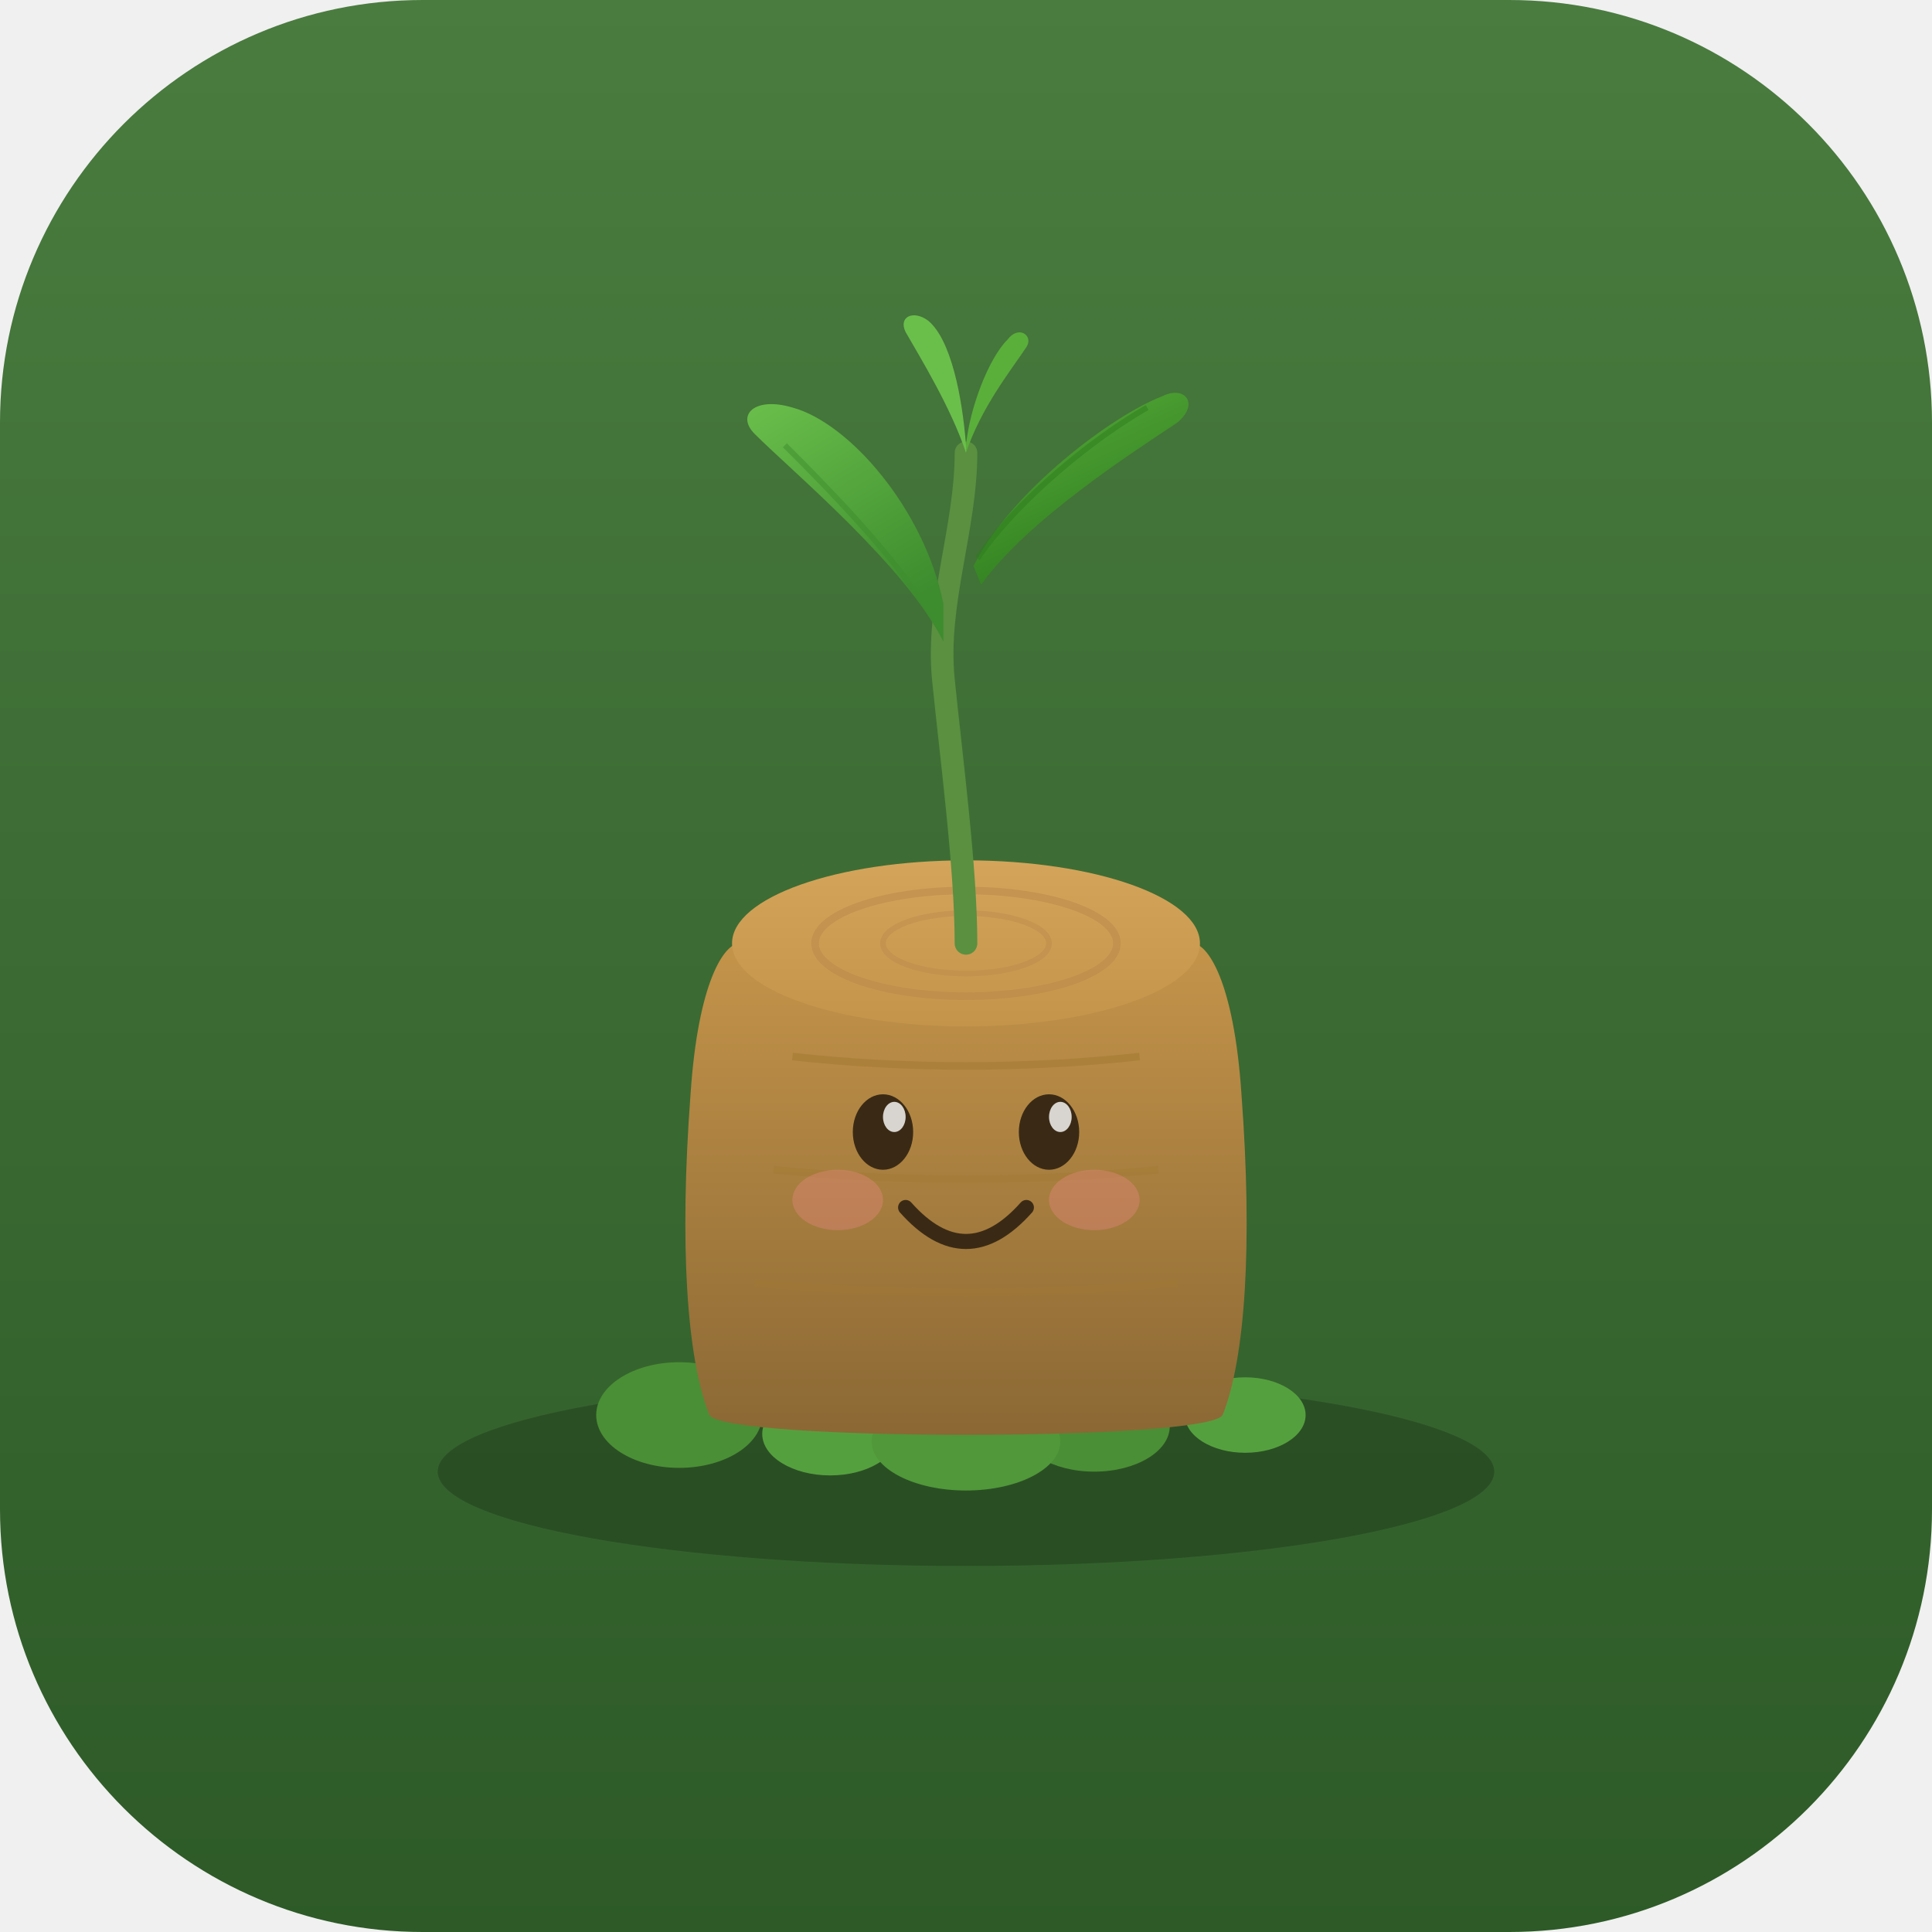
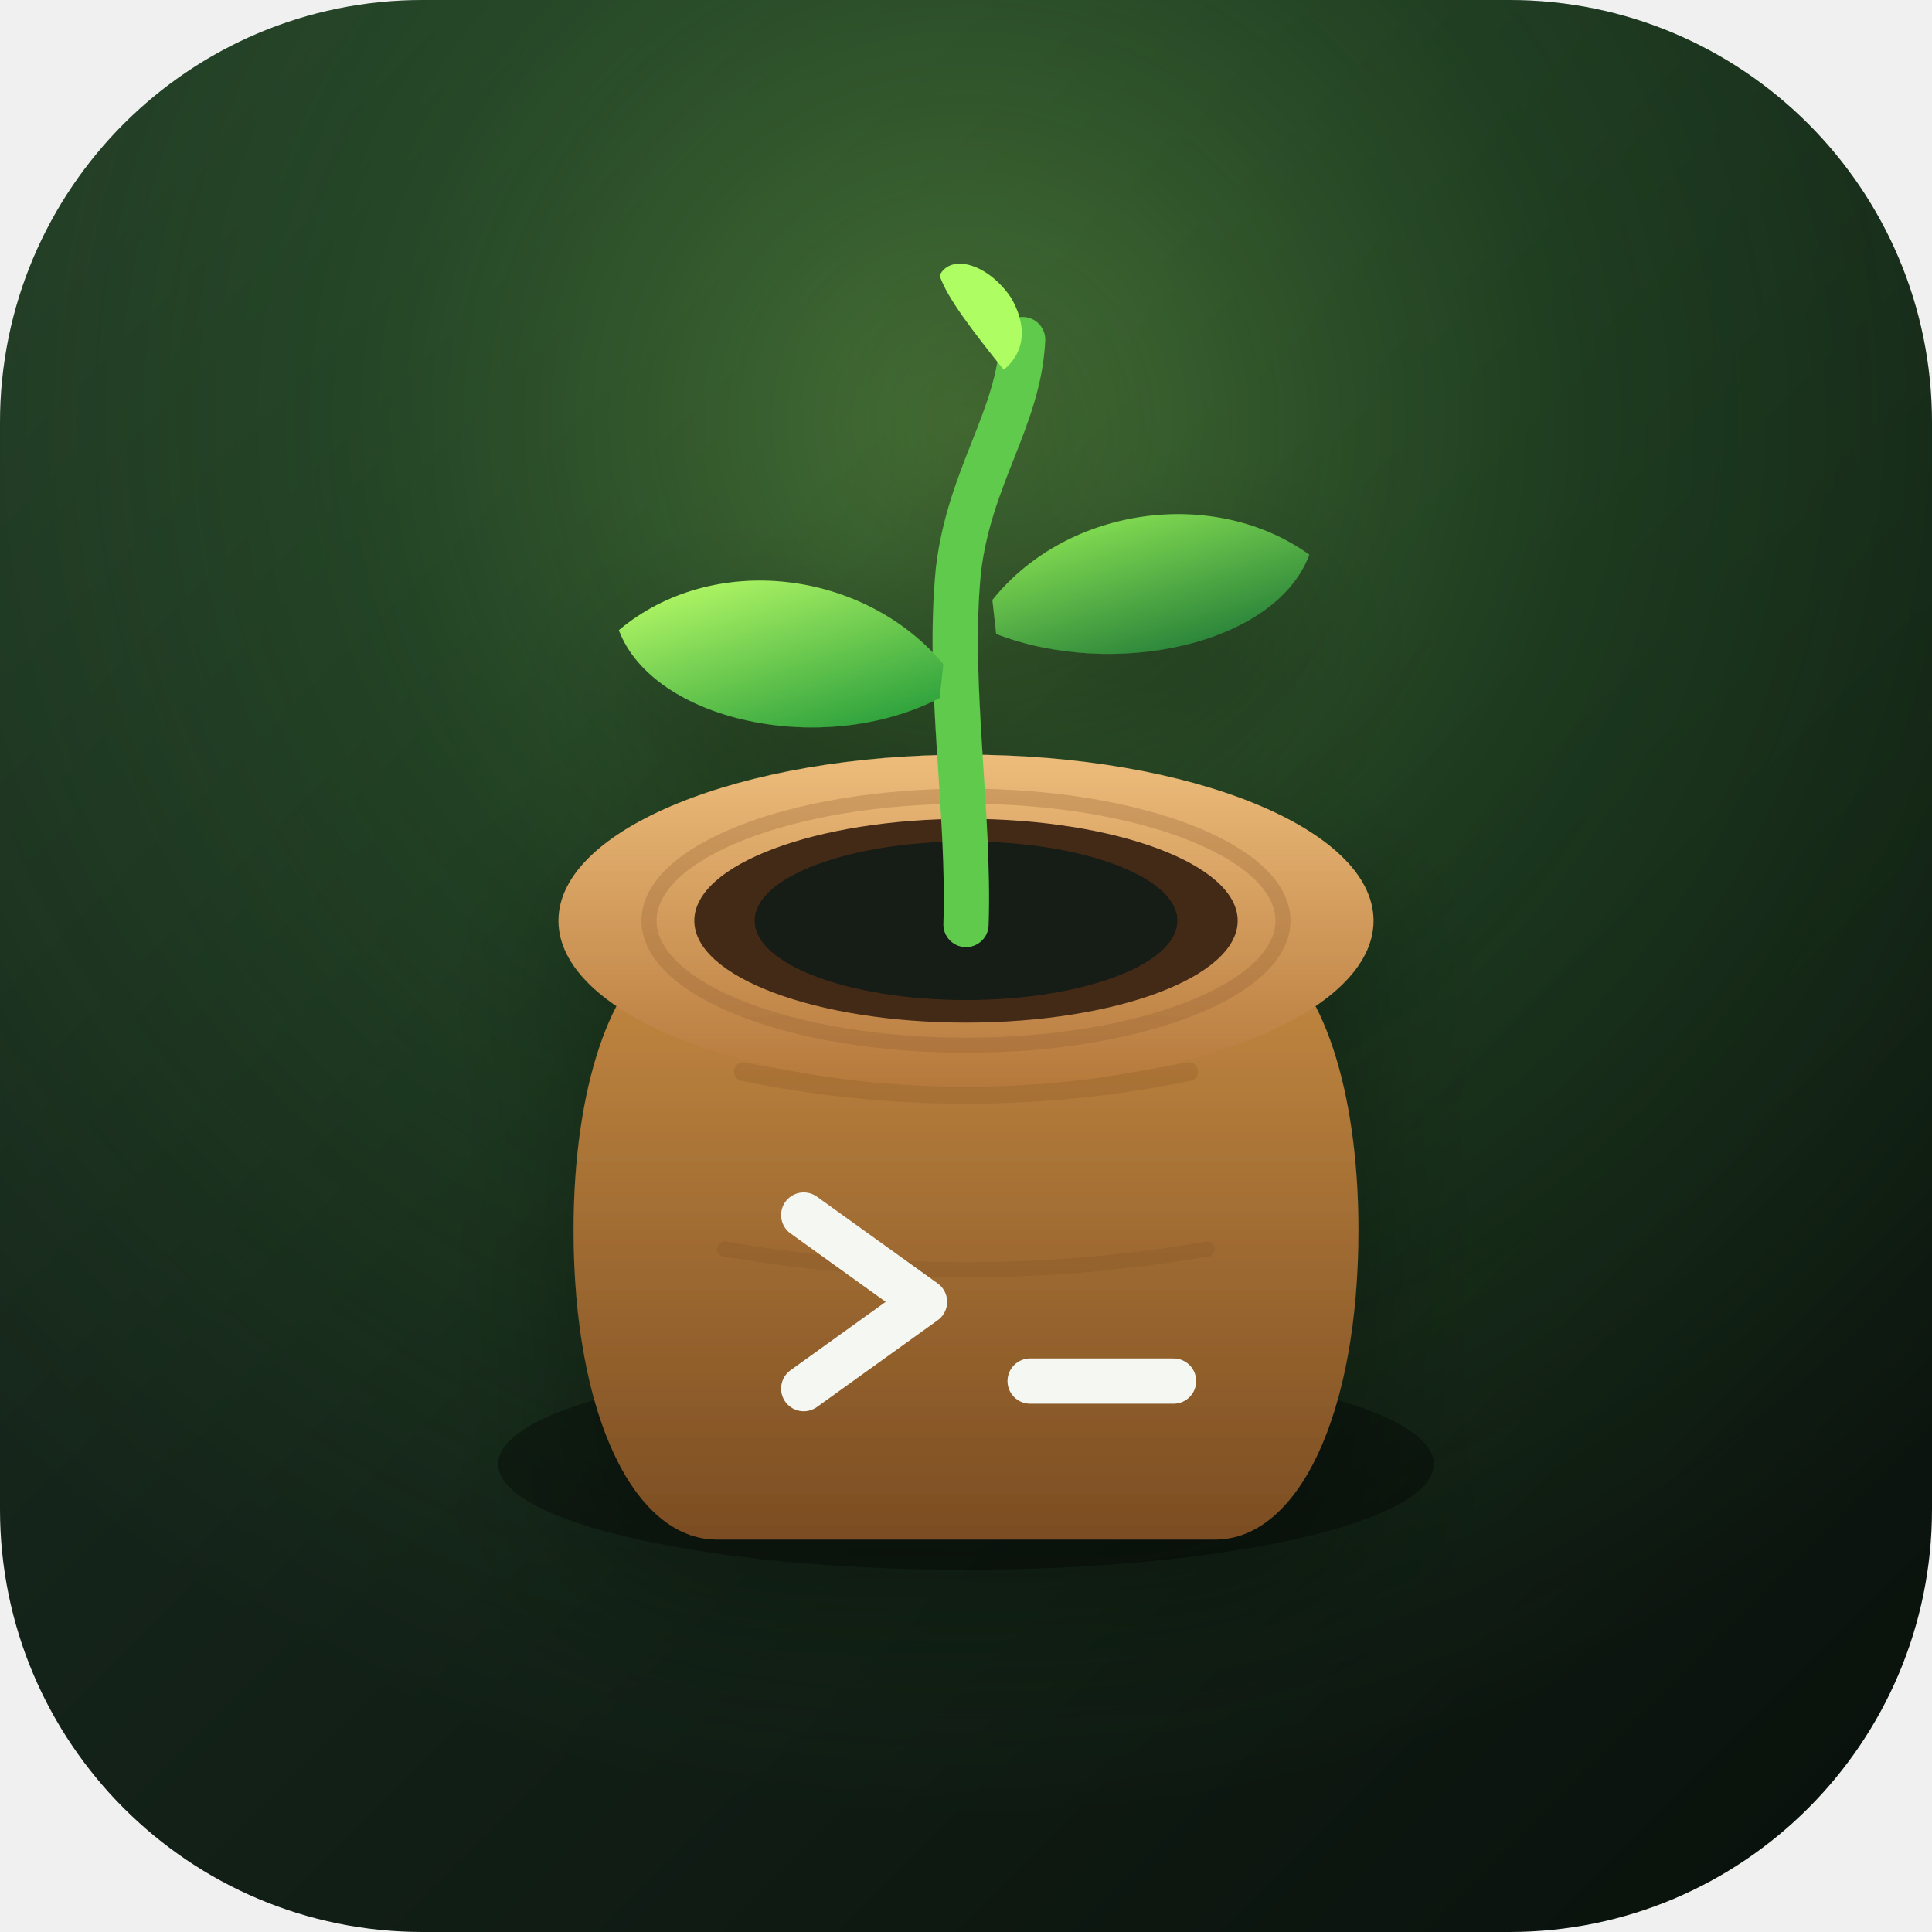
<svg xmlns="http://www.w3.org/2000/svg" viewBox="0 0 512 512" width="512" height="512">
  <defs>
-     <linearGradient id="bg" x1="0" y1="0" x2="0" y2="1">
-       <stop offset="0%" stop-color="#4a7c3f" />
-       <stop offset="100%" stop-color="#2d5a27" />
+     <linearGradient id="bg" x1="0" y1="0" x2="1" y2="1">
+       <stop offset="0%" stop-color="#1f3324" />
+       <stop offset="52%" stop-color="#122017" />
+       <stop offset="100%" stop-color="#09100b" />
    </linearGradient>
-     <linearGradient id="stump" x1="0" y1="0" x2="0" y2="1">
-       <stop offset="0%" stop-color="#c4944a" />
-       <stop offset="100%" stop-color="#8b6834" />
+     <radialGradient id="ambient" cx="0.5" cy="0.22" r="0.72">
+       <stop offset="0%" stop-color="#a4ff67" stop-opacity="0.34" />
+       <stop offset="45%" stop-color="#53b547" stop-opacity="0.18" />
+       <stop offset="100%" stop-color="#53b547" stop-opacity="0" />
+     </radialGradient>
+     <linearGradient id="woodFront" x1="0" y1="0" x2="0" y2="1">
+       <stop offset="0%" stop-color="#c48942" />
+       <stop offset="100%" stop-color="#7b4d22" />
    </linearGradient>
-     <linearGradient id="stumpTop" x1="0" y1="0" x2="0" y2="1">
-       <stop offset="0%" stop-color="#d4a45a" />
-       <stop offset="100%" stop-color="#c4944a" />
+     <linearGradient id="woodTop" x1="0" y1="0" x2="0" y2="1">
+       <stop offset="0%" stop-color="#edbc7b" />
+       <stop offset="100%" stop-color="#b6793c" />
    </linearGradient>
-     <linearGradient id="leaf" x1="0" y1="0" x2="0.5" y2="1">
-       <stop offset="0%" stop-color="#6abf4b" />
-       <stop offset="100%" stop-color="#3d8c2e" />
+     <linearGradient id="leafLeft" x1="0" y1="0" x2="0.7" y2="1">
+       <stop offset="0%" stop-color="#bfff69" />
+       <stop offset="100%" stop-color="#33a53e" />
    </linearGradient>
-     <linearGradient id="leaf2" x1="0" y1="0" x2="0.5" y2="1">
-       <stop offset="0%" stop-color="#5aaf3b" />
-       <stop offset="100%" stop-color="#2d7c1e" />
+     <linearGradient id="leafRight" x1="0" y1="0" x2="0.7" y2="1">
+       <stop offset="0%" stop-color="#98f157" />
+       <stop offset="100%" stop-color="#237d38" />
    </linearGradient>
-     <radialGradient id="groundGlow" cx="0.5" cy="0.5" r="0.5">
-       <stop offset="0%" stop-color="#5a9e3a" stop-opacity="0.6" />
-       <stop offset="100%" stop-color="#3d7a28" stop-opacity="0" />
-     </radialGradient>
+     <filter id="shadow" x="-20%" y="-20%" width="140%" height="140%">
+       <feDropShadow dx="0" dy="18" stdDeviation="18" flood-color="#000000" flood-opacity="0.30" />
+     </filter>
  </defs>
  <rect width="512" height="512" rx="112" ry="112" fill="url(#bg)" />
-   <ellipse cx="256" cy="390" rx="140" ry="25" fill="rgba(0,0,0,0.2)" />
-   <ellipse cx="180" cy="375" rx="22" ry="14" fill="#4a8f35" />
-   <ellipse cx="220" cy="380" rx="18" ry="11" fill="#55a03e" />
-   <ellipse cx="290" cy="378" rx="20" ry="12" fill="#4a8f35" />
-   <ellipse cx="330" cy="375" rx="16" ry="10" fill="#55a03e" />
-   <ellipse cx="256" cy="382" rx="25" ry="13" fill="#509839" />
-   <path d="M196 250 C192 250, 185 260, 183 290 C180 330, 182 360, 188 375 C192 382, 320 382, 324 375 C330 360, 332 330, 329 290 C327 260, 320 250, 316 250 Z" fill="url(#stump)" />
-   <path d="M210 280 Q256 285 302 280" stroke="#a07830" stroke-width="2" fill="none" opacity="0.5" />
-   <path d="M205 310 Q256 315 307 310" stroke="#a07830" stroke-width="2" fill="none" opacity="0.4" />
-   <path d="M200 340 Q256 345 312 340" stroke="#a07830" stroke-width="2" fill="none" opacity="0.3" />
-   <ellipse cx="256" cy="250" rx="62" ry="22" fill="url(#stumpTop)" />
-   <ellipse cx="256" cy="250" rx="40" ry="14" fill="none" stroke="#b8884a" stroke-width="2" opacity="0.5" />
-   <ellipse cx="256" cy="250" rx="22" ry="8" fill="none" stroke="#b8884a" stroke-width="1.5" opacity="0.4" />
-   <path d="M256 250 C256 230, 252 200, 250 180 C248 160, 256 140, 256 120" stroke="#5a9040" stroke-width="6" fill="none" stroke-linecap="round" />
-   <path d="M250 170 C240 150, 210 125, 200 115 C195 110, 200 105, 210 108 C225 112, 245 135, 250 160 Z" fill="url(#leaf)" />
-   <path d="M248 165 C238 148, 218 128, 208 118" stroke="#3d8c2e" stroke-width="1.5" fill="none" opacity="0.5" />
-   <path d="M258 150 C268 130, 295 110, 308 105 C314 102, 318 107, 312 112 C300 120, 272 138, 260 155 Z" fill="url(#leaf2)" />
-   <path d="M259 148 C270 132, 290 116, 304 108" stroke="#2d7c1e" stroke-width="1.5" fill="none" opacity="0.5" />
-   <path d="M256 120 C252 108, 244 95, 240 88 C238 84, 242 82, 246 85 C252 90, 255 105, 256 118 Z" fill="#6abf4b" />
-   <path d="M256 120 C260 108, 268 98, 272 92 C274 89, 270 86, 267 90 C262 95, 257 108, 256 118 Z" fill="#5aaf3b" />
-   <ellipse cx="234" cy="300" rx="8" ry="10" fill="#3a2a15" />
-   <ellipse cx="278" cy="300" rx="8" ry="10" fill="#3a2a15" />
-   <ellipse cx="237" cy="296" rx="3" ry="4" fill="white" opacity="0.8" />
-   <ellipse cx="281" cy="296" rx="3" ry="4" fill="white" opacity="0.8" />
-   <path d="M240 320 Q256 338 272 320" stroke="#3a2a15" stroke-width="4" fill="none" stroke-linecap="round" />
-   <ellipse cx="222" cy="318" rx="12" ry="8" fill="#e88" opacity="0.35" />
-   <ellipse cx="290" cy="318" rx="12" ry="8" fill="#e88" opacity="0.35" />
+   <rect width="512" height="512" rx="112" ry="112" fill="url(#ambient)" />
+   <g filter="url(#shadow)">
+     <ellipse cx="256" cy="388" rx="124" ry="28" fill="#050705" opacity="0.34" />
+     <path d="M176 252 C162 260, 152 288, 152 326 C152 375, 168 408, 190 408 H322 C344 408, 360 375, 360 326 C360 288, 350 260, 336 252 Z" fill="url(#woodFront)" />
+     <path d="M197 284 Q256 296 315 284" stroke="#7d4d23" stroke-width="5" opacity="0.20" fill="none" stroke-linecap="round" />
+     <path d="M192 331 Q256 342 320 331" stroke="#6a411d" stroke-width="4" opacity="0.16" fill="none" stroke-linecap="round" />
+     <ellipse cx="256" cy="244" rx="108" ry="44" fill="url(#woodTop)" />
+     <ellipse cx="256" cy="244" rx="72" ry="27" fill="#422916" />
+     <ellipse cx="256" cy="244" rx="56" ry="21" fill="#151a16" />
+     <ellipse cx="256" cy="244" rx="84" ry="33" fill="none" stroke="#8b5b30" stroke-width="4" opacity="0.28" />
+     <path d="M256 245 C257 215, 251 181, 254 151 C257 126, 270 111, 271 90" stroke="#61ca4e" stroke-width="12" fill="none" stroke-linecap="round" />
+     <path d="M250 176 C229 151, 189 146, 164 167 C173 191, 218 201, 249 185 Z" fill="url(#leafLeft)" />
+     <path d="M263 159 C283 134, 322 129, 347 147 C338 171, 295 180, 264 168 Z" fill="url(#leafRight)" />
+     <path d="M266 98 C258 88, 251 79, 249 73 C252 67, 262 70, 268 79 C272 86, 272 93, 266 98 Z" fill="#aefd63" />
+     <g stroke="#f5f8f2" stroke-width="12" stroke-linecap="round" stroke-linejoin="round" fill="none">
+       <path d="M213 322 L245 345 L213 368" />
+       <path d="M273 366 H311" />
+     </g>
+   </g>
</svg>
